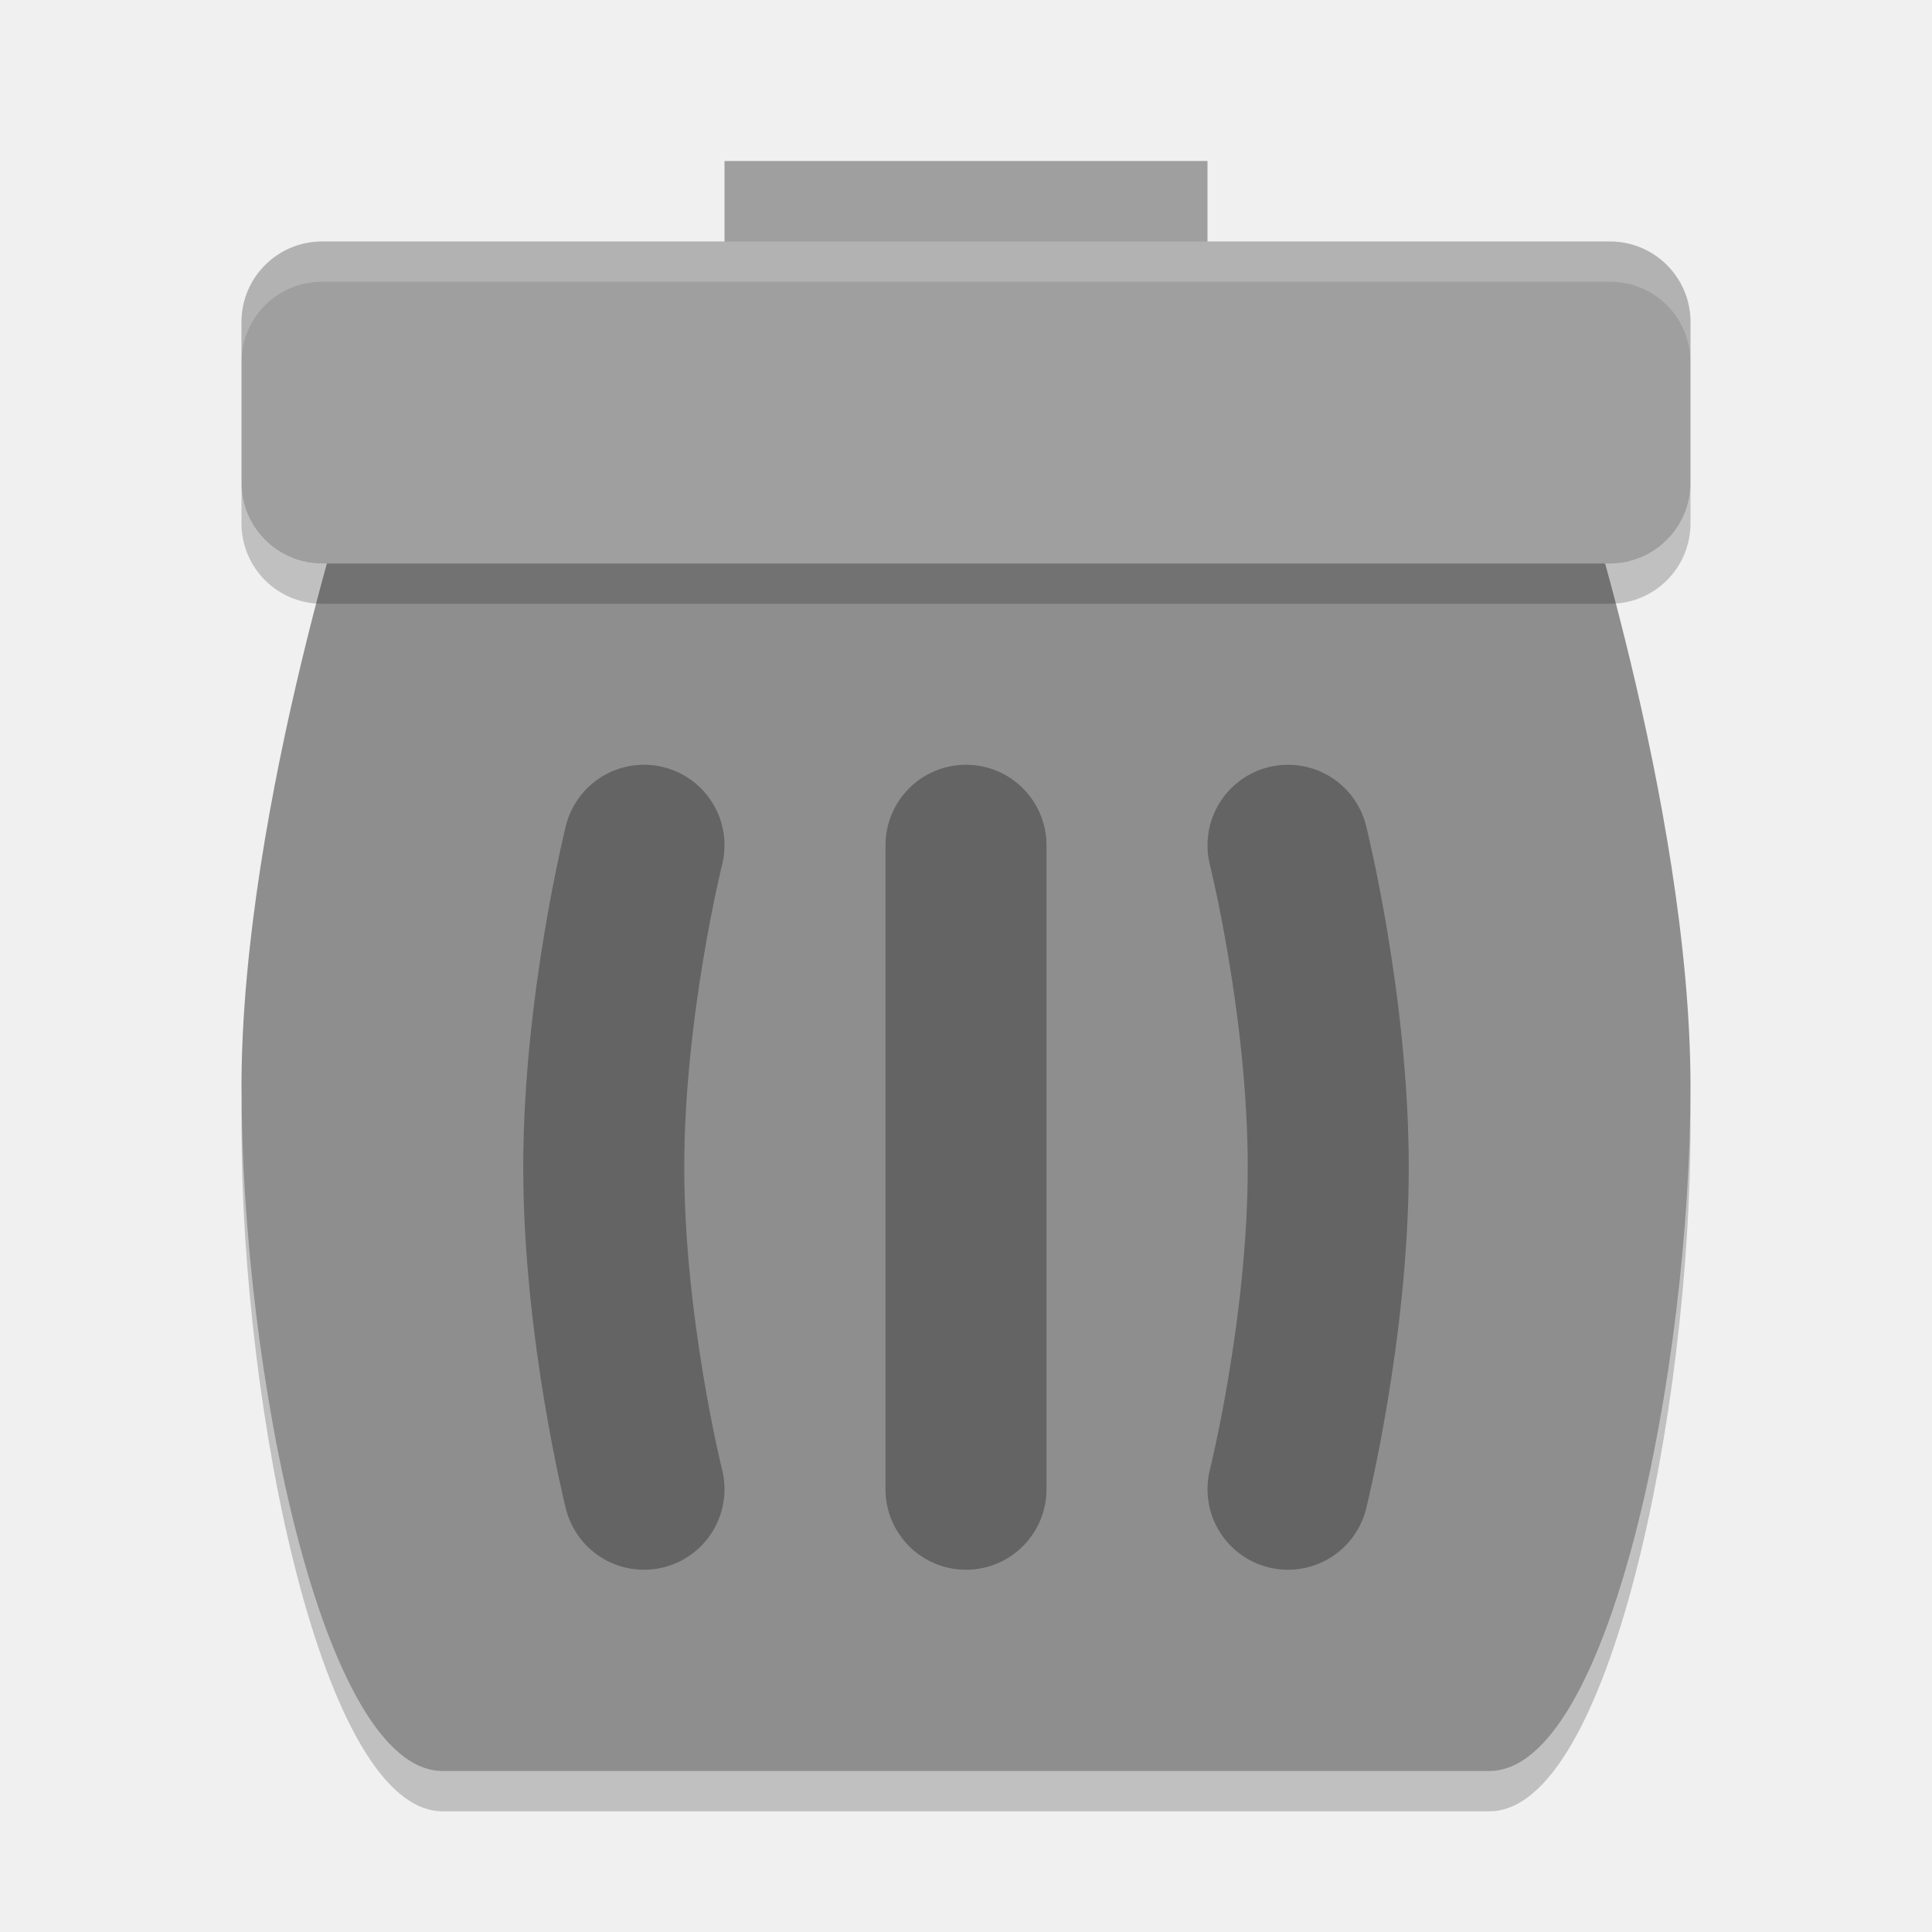
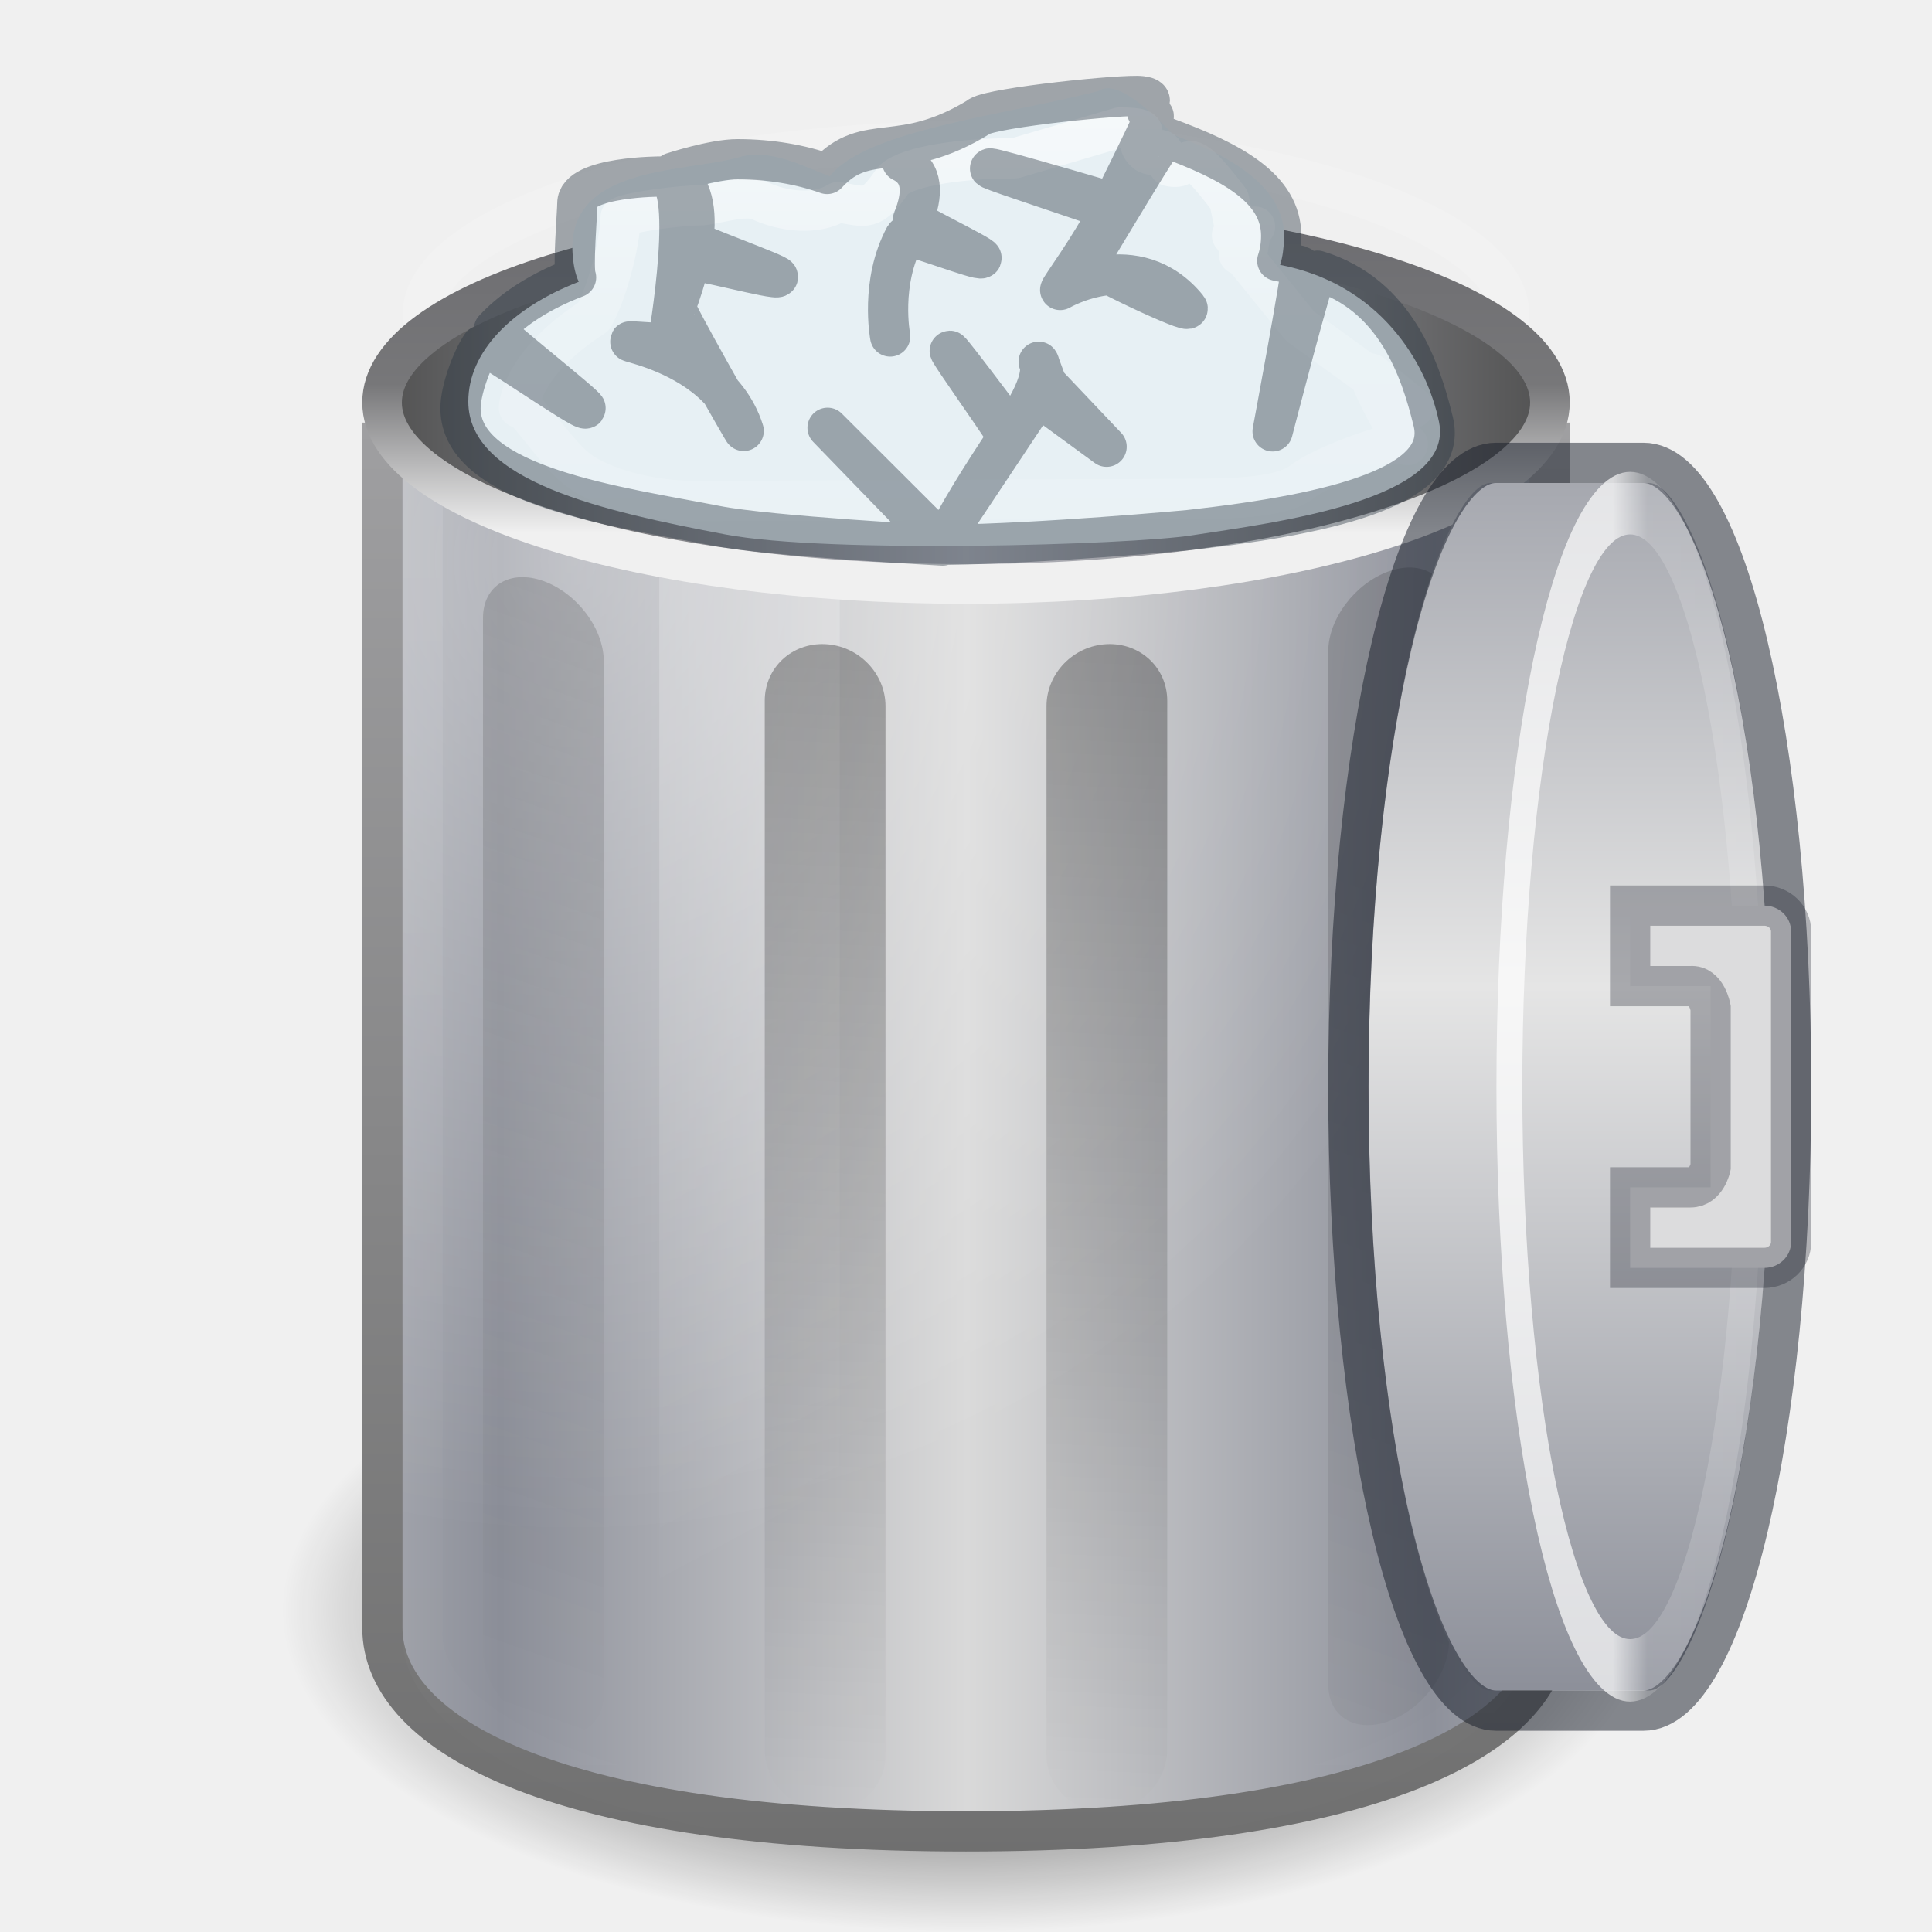
- <svg xmlns="http://www.w3.org/2000/svg" width="24" height="24" version="1" id="svg46">
-   <defs id="defs50" />
-   <path style="opacity:0.2;stroke-width:0.5" d="m 5.5,5 h 13 c 0.554,0 1,0.459 1,1.03 0,0 1.5,4.471 1.5,7.971 0,3.5 -1,8.5 -2.5,8.5 H 5.5 C 4,22.5 3,17.5 3,14 3,10.5 4.5,6.029 4.5,6.029 4.605,5.469 4.946,5 5.5,5 Z" id="path28" />
-   <rect style="fill:#9f9f9f;stroke-width:0.5" width="6" height="2" x="9" y="2" id="rect30" />
-   <path style="fill:#8e8e8e;stroke-width:0.5" d="m 5.5,4.5 h 13 c 0.554,0 1,0.459 1,1.03 C 19.5,5.529 21,10 21,13.5 21,17 20,22 18.5,22 H 5.5 C 4,22 3,17 3,13.5 3,10 4.5,5.529 4.5,5.529 4.605,4.969 4.946,4.5 5.5,4.5 Z" id="path32" />
-   <path style="opacity:0.3;fill:none;stroke:#000000;stroke-width:2;stroke-linecap:round" d="m 8,10.5 c 0,0 -0.5,2 -0.5,4 0,2 0.5,4 0.5,4" id="path34" />
-   <rect style="fill:#9f9f9f;stroke-width:0.5" width="18" height="4" x="3" y="3" rx="1" ry="1" id="rect36" />
-   <path style="opacity:0.3;fill:none;stroke:#000000;stroke-width:2;stroke-linecap:round" d="m 12,10.5 v 8" id="path38" />
-   <path style="opacity:0.2;fill:#ffffff;stroke-width:0.5" d="M 4,3 C 3.446,3 3,3.446 3,4 v 0.5 c 0,-0.554 0.446,-1 1,-1 h 16 c 0.554,0 1,0.446 1,1 V 4 C 21,3.446 20.554,3 20,3 Z" id="path40" />
-   <path style="opacity:0.2;stroke-width:0.5" d="m 3,6 v 0.5 c 0,0.554 0.446,1 1,1 h 16 c 0.554,0 1,-0.446 1,-1 V 6 c 0,0.554 -0.446,1 -1,1 H 4 C 3.446,7 3,6.554 3,6 Z" id="path42" />
-   <path style="opacity:0.3;fill:none;stroke:#000000;stroke-width:2;stroke-linecap:round" d="m 16,10.5 c 0,0 0.5,2 0.5,4 0,2 -0.5,4 -0.5,4" id="path44" />
+ <svg xmlns="http://www.w3.org/2000/svg" xmlns:xlink="http://www.w3.org/1999/xlink" version="1.0" width="48" height="48" id="svg3695">
+   <defs id="defs3697">
+     <linearGradient id="linearGradient5060">
+       <stop id="stop5062" style="stop-color:#000000;stop-opacity:1" offset="0" />
+       <stop id="stop5064" style="stop-color:#000000;stop-opacity:0" offset="1" />
+     </linearGradient>
+     <radialGradient cx="62.712" cy="108.025" r="47.383" fx="62.712" fy="108.025" id="radialGradient3269" xlink:href="#linearGradient5060" gradientUnits="userSpaceOnUse" gradientTransform="matrix(0.3587806,0,0,0.2110472,1.500001,15.20272)" />
+     <linearGradient id="linearGradient3384">
+       <stop id="stop3386" style="stop-color:#6e6e6e;stop-opacity:1" offset="0" />
+       <stop id="stop3388" style="stop-color:#9f9fa1;stop-opacity:1" offset="1" />
+     </linearGradient>
+     <linearGradient x1="31.048" y1="45" x2="31.048" y2="5.5" id="linearGradient3266" xlink:href="#linearGradient3384" gradientUnits="userSpaceOnUse" gradientTransform="translate(0,2)" />
+     <linearGradient id="linearGradient2793-2-0-403">
+       <stop id="stop4645" style="stop-color:#8d909a;stop-opacity:1" offset="0" />
+       <stop id="stop4647" style="stop-color:#d9d9d9;stop-opacity:1" offset="1" />
+     </linearGradient>
+     <linearGradient x1="11.931" y1="26.411" x2="21.515" y2="26.411" id="linearGradient3264" xlink:href="#linearGradient2793-2-0-403" gradientUnits="userSpaceOnUse" gradientTransform="matrix(1.208348,0,0,1.519879,-1.979478,-15.05509)" spreadMethod="reflect" />
+     <radialGradient cx="19.308" cy="21.029" r="14.5" fx="19.308" fy="21.029" id="radialGradient3258" xlink:href="#linearGradient3254-8-457" gradientUnits="userSpaceOnUse" gradientTransform="matrix(0,1.679283,-1.645475,0,48.82318,-18.49609)" spreadMethod="pad" />
+     <linearGradient id="linearGradient3355-273">
+       <stop id="stop4657" style="stop-color:#f0f0f0;stop-opacity:1" offset="0" />
+       <stop id="stop3619" style="stop-color:#777779;stop-opacity:1" offset="0.45" />
+       <stop id="stop4659" style="stop-color:#6c6c70;stop-opacity:1" offset="1" />
+     </linearGradient>
+     <linearGradient x1="24" y1="9.373" x2="24" y2="2.097" id="linearGradient3255" xlink:href="#linearGradient3355-273" gradientUnits="userSpaceOnUse" gradientTransform="matrix(1.159866,0,0,1.374246,-3.836754,-0.9326014)" />
+     <linearGradient id="linearGradient3320">
+       <stop id="stop3323" style="stop-color:#4e4e4e;stop-opacity:1" offset="0" />
+       <stop id="stop3325" style="stop-color:#b9bac2;stop-opacity:1" offset="1" />
+     </linearGradient>
+     <linearGradient x1="9" y1="8" x2="24" y2="8" id="linearGradient3253" xlink:href="#linearGradient3320" gradientUnits="userSpaceOnUse" spreadMethod="reflect" />
+     <linearGradient id="linearGradient3627">
+       <stop id="stop3629" style="stop-color:#000000;stop-opacity:0" offset="0" />
+       <stop id="stop3190" style="stop-color:#000000;stop-opacity:0" offset="0.5" />
+       <stop id="stop3631" style="stop-color:#000000;stop-opacity:1" offset="1" />
+     </linearGradient>
+     <radialGradient cx="24" cy="7.792" r="14.508" fx="24" fy="7.792" id="radialGradient3250" xlink:href="#linearGradient3627" gradientUnits="userSpaceOnUse" gradientTransform="matrix(-3.2042761e-8,0.6892888,-3.157483,0,48.6031,-13.54293)" spreadMethod="pad" />
+     <linearGradient id="linearGradient3254-8-457">
+       <stop id="stop4669" style="stop-color:#ffffff;stop-opacity:1" offset="0" />
+       <stop id="stop4671" style="stop-color:#ffffff;stop-opacity:0" offset="1" />
+     </linearGradient>
+     <linearGradient x1="23.5" y1="10.996" x2="23.5" y2="39.851" id="linearGradient3247" xlink:href="#linearGradient3254-8-457" gradientUnits="userSpaceOnUse" gradientTransform="matrix(1.222797,0,0,1.945898,-4.735753,-31.36297)" />
+     <linearGradient id="linearGradient3254-3-182">
+       <stop id="stop4663" style="stop-color:#ffffff;stop-opacity:1" offset="0" />
+       <stop id="stop4665" style="stop-color:#ffffff;stop-opacity:0" offset="1" />
+     </linearGradient>
+     <linearGradient x1="12.25" y1="20.231" x2="17.125" y2="34.174" id="linearGradient3261" xlink:href="#linearGradient3254-3-182" gradientUnits="userSpaceOnUse" gradientTransform="matrix(0.8965013,0,0,1.365896,4.725182,-8.808688)" />
+     <linearGradient x1="24" y1="13.506" x2="24" y2="43" id="linearGradient3389" xlink:href="#linearGradient3205" gradientUnits="userSpaceOnUse" gradientTransform="matrix(1,0.3684052,0,1,0,-4.97347)" />
+     <linearGradient id="linearGradient3205">
+       <stop id="stop3207" style="stop-color:#000000;stop-opacity:1" offset="0" />
+       <stop id="stop3209" style="stop-color:#000000;stop-opacity:0" offset="1" />
+     </linearGradient>
+     <linearGradient x1="24" y1="15.502" x2="24" y2="45" id="linearGradient3373" xlink:href="#linearGradient3205" gradientUnits="userSpaceOnUse" gradientTransform="matrix(1,0.04605065,0,1,0,-0.9440383)" />
+     <linearGradient id="linearGradient4404-5-5-1">
+       <stop id="stop4406-9-1-0" style="stop-color:#ffffff;stop-opacity:1" offset="0" />
+       <stop id="stop4408-7-4-4" style="stop-color:#ffffff;stop-opacity:0.235" offset="0.091" />
+       <stop id="stop4410-6-4-0" style="stop-color:#ffffff;stop-opacity:0.157" offset="0.818" />
+       <stop id="stop4412-1-5-5" style="stop-color:#ffffff;stop-opacity:0.392" offset="1" />
+     </linearGradient>
+     <linearGradient xlink:href="#linearGradient4238-0" id="linearGradient3081" gradientUnits="userSpaceOnUse" gradientTransform="matrix(0.4575482,0,0,0.4729844,-1.837284,-3.65587)" spreadMethod="reflect" x1="34.613" y1="26.411" x2="19.314" y2="26.411" />
+     <linearGradient id="linearGradient4238-0">
+       <stop offset="0" style="stop-color:#8d909a;stop-opacity:1" id="stop4240-2" />
+       <stop offset="1" style="stop-color:#e5e5e5;stop-opacity:1" id="stop4242-27" />
+     </linearGradient>
+     <linearGradient xlink:href="#linearGradient3205" id="linearGradient3069" gradientUnits="userSpaceOnUse" gradientTransform="matrix(1,0.04527436,0,0.9831426,0,-0.1695143)" x1="24" y1="15.502" x2="24" y2="45" />
+     <linearGradient xlink:href="#linearGradient3205" id="linearGradient3072" gradientUnits="userSpaceOnUse" gradientTransform="matrix(1,0.3568353,0,0.9685945,0,-3.463711)" x1="24" y1="13.506" x2="24" y2="43" />
+     <linearGradient xlink:href="#linearGradient3254-3-182" id="linearGradient3075" gradientUnits="userSpaceOnUse" gradientTransform="matrix(0.8965013,0,0,1.365896,4.725182,-8.808688)" x1="12.25" y1="20.231" x2="17.125" y2="34.174" />
+     <linearGradient xlink:href="#linearGradient3254-8-457" id="linearGradient3078" gradientUnits="userSpaceOnUse" gradientTransform="matrix(1.222797,0,0,1.945898,-4.735753,-31.36297)" x1="23.5" y1="10.996" x2="23.5" y2="39.851" />
+     <radialGradient xlink:href="#linearGradient3254-8-457" id="radialGradient3089" gradientUnits="userSpaceOnUse" gradientTransform="matrix(0,1.679283,-1.645475,0,48.82318,-18.49609)" spreadMethod="pad" cx="19.308" cy="21.029" fx="19.308" fy="21.029" r="14.5" />
+     <linearGradient xlink:href="#linearGradient2793-2-0-403" id="linearGradient3092" gradientUnits="userSpaceOnUse" gradientTransform="matrix(1.208348,0,0,1.398289,-1.979478,-10.21069)" spreadMethod="reflect" x1="11.931" y1="26.411" x2="21.515" y2="26.411" />
+     <linearGradient xlink:href="#linearGradient3384" id="linearGradient3094" gradientUnits="userSpaceOnUse" gradientTransform="matrix(1,0,0,0.92,0,5.48)" x1="31.048" y1="45" x2="31.048" y2="5.5" />
+     <radialGradient xlink:href="#linearGradient5060" id="radialGradient3097" gradientUnits="userSpaceOnUse" gradientTransform="matrix(0.3587806,0,0,0.1688378,1.500001,21.76218)" cx="62.712" cy="108.025" fx="62.712" fy="108.025" r="47.383" />
+     <linearGradient xlink:href="#linearGradient4238-0" id="linearGradient3222" gradientUnits="userSpaceOnUse" gradientTransform="matrix(0.4575482,0,0,0.4729844,-1.837284,-3.65587)" spreadMethod="reflect" x1="34.613" y1="26.411" x2="19.314" y2="26.411" />
+     <linearGradient xlink:href="#linearGradient4404-5-5-1" id="linearGradient3224" gradientUnits="userSpaceOnUse" gradientTransform="matrix(0.7297297,0,0,0.7297297,3.516668,-7.091394)" x1="32.181" y1="13.829" x2="32.181" y2="28.903" />
+     <linearGradient xlink:href="#linearGradient3320-4" id="linearGradient3160" gradientUnits="userSpaceOnUse" spreadMethod="reflect" x1="9" y1="8" x2="24" y2="8" gradientTransform="translate(0,-18)" />
+     <linearGradient id="linearGradient3320-4">
+       <stop id="stop3323-3" style="stop-color:#4e4e4e;stop-opacity:1" offset="0" />
+       <stop id="stop3325-1" style="stop-color:#b9bac2;stop-opacity:1" offset="1" />
+     </linearGradient>
+     <linearGradient xlink:href="#linearGradient3355-273-2" id="linearGradient3162" gradientUnits="userSpaceOnUse" gradientTransform="matrix(1.159866,0,0,1.374246,-3.836754,-18.9326)" x1="24" y1="9.373" x2="24" y2="2.097" />
+     <linearGradient id="linearGradient3355-273-2">
+       <stop id="stop4657-4" style="stop-color:#f0f0f0;stop-opacity:1" offset="0" />
+       <stop id="stop3619-1" style="stop-color:#777779;stop-opacity:1" offset="0.45" />
+       <stop id="stop4659-7" style="stop-color:#6c6c70;stop-opacity:1" offset="1" />
+     </linearGradient>
+     <linearGradient y2="8" x2="24" y1="8" x1="9" spreadMethod="reflect" gradientUnits="userSpaceOnUse" id="linearGradient3195" xlink:href="#linearGradient3320-4" gradientTransform="matrix(1,0,0,0.8184477,0,3.452418)" />
+     <linearGradient y2="2.097" x2="24" y1="9.373" x1="24" gradientTransform="matrix(1.159866,0,0,1.124749,-3.836755,2.689133)" gradientUnits="userSpaceOnUse" id="linearGradient3197" xlink:href="#linearGradient3355-273-2" />
+     <linearGradient xlink:href="#linearGradient4017-8" id="linearGradient3038" gradientUnits="userSpaceOnUse" gradientTransform="matrix(0.8085518,0,0,0.6248104,10.12146,-1.509423)" x1="20.154" y1="3.022" x2="20.154" y2="26.667" />
+     <linearGradient id="linearGradient4017-8">
+       <stop id="stop4019-8" style="stop-color:#ffffff;stop-opacity:1" offset="0" />
+       <stop id="stop4021-9" style="stop-color:#ffffff;stop-opacity:0.235" offset="0.496" />
+       <stop id="stop4023-0" style="stop-color:#ffffff;stop-opacity:0.157" offset="0.88" />
+       <stop id="stop4025-2" style="stop-color:#ffffff;stop-opacity:0.392" offset="1" />
+     </linearGradient>
+   </defs>
+   <path style="fill:url(#radialGradient3097);fill-opacity:1;fill-rule:evenodd;stroke:none;stroke-width:1.055;marker:none;visibility:visible;display:inline;overflow:visible" id="path12941" d="M 41,40.001 C 40.999,44.419 33.388,48 24,48 14.612,48 7.001,44.419 7,40.001 6.999,35.582 14.61,32 24,32 c 9.39,0 17.001,3.582 17,8.001 z" />
+   <path style="fill:url(#linearGradient3092);fill-opacity:1;fill-rule:nonzero;stroke:url(#linearGradient3094);stroke-width:1;stroke-opacity:1;marker:none;visibility:visible;display:inline;overflow:visible" id="path2230" d="m 9.5,11 0,29.44 c 0,2.701 4.408,5.06 14.5,5.06 10.092,0 14.5,-2.359 14.5,-5.06 l 0,-29.44 z" />
+   <path style="opacity:0.4;fill:url(#radialGradient3089);fill-opacity:1;fill-rule:nonzero;stroke:none;stroke-width:1;marker:none;visibility:visible;display:inline;overflow:visible" id="path3212" d="m 10,9 0,31 c 0,2.822 6.272,6 14,6 C 31.728,46 38,42.822 38,40 L 38,9 C 38,9 10,9 10,9 z" />
+   <path style="opacity:0.15;fill:none;stroke:url(#linearGradient3078);stroke-width:1;stroke-linecap:round;stroke-linejoin:round;stroke-miterlimit:4;stroke-opacity:1;stroke-dasharray:none;stroke-dashoffset:0;marker:none;visibility:visible;display:inline;overflow:visible" id="path2206" d="m 10.5,7.811 c 0,2.224 0,30.597 0,32.825 0,2.685 6.075,4.865 13.5,4.865 7.425,0 13.5,-2.179 13.5,-4.865 0,-2.061 0,-30.764 0,-32.825 0,-2.244 -6.079,-4.347 -13.5,-4.31 C 16.579,3.537 10.5,5.577 10.5,7.811 z" />
+   <path style="opacity:0.2;fill:url(#linearGradient3075);fill-opacity:1;fill-rule:nonzero;stroke:none;stroke-width:1;marker:none;visibility:visible;display:inline;overflow:visible" id="rect3244" d="m 16.38,12.177 4.483,0.868 0,33.208 -4.483,-1.11 0,-32.967 0,0 z" />
+   <path style="fill:url(#linearGradient3195);fill-opacity:1;fill-rule:nonzero;stroke:url(#linearGradient3197);stroke-width:0.984;stroke-linecap:round;stroke-linejoin:round;stroke-miterlimit:4;stroke-opacity:1;stroke-dasharray:none;stroke-dashoffset:0;marker:none;visibility:visible;display:inline;overflow:visible" id="path3164" d="m 38.508,10 c 0,2.49 -6.495,4.508 -14.508,4.508 C 15.988,14.508 9.492,12.49 9.492,10 9.492,7.51 15.988,5.492 24,5.492 c 8.012,0 14.508,2.018 14.508,4.508 l 0,0 z" />
+   <path style="opacity:0.15;fill:url(#linearGradient3072);fill-opacity:1;fill-rule:nonzero;stroke:none;stroke-width:1;marker:none;visibility:visible;display:inline;overflow:visible;enable-background:accumulate" id="path3287" d="m 13.5,14.435 c 0.831,0.297 1.5,1.183 1.5,1.988 l 0,25.662 C 15,42.89 14.331,43.3 13.5,43.003 12.669,42.707 12,41.82 12,41.015 l 0,-25.662 c 0,-0.805 0.669,-1.214 1.5,-0.918 z m 21,-0.239 c -0.831,0.297 -1.5,1.183 -1.5,1.988 l 0,25.662 c 0,0.805 0.669,1.214 1.5,0.918 0.831,-0.297 1.5,-1.183 1.5,-1.988 l 0,-25.662 c 0,-0.805 -0.669,-1.214 -1.5,-0.918 z" />
+   <path style="opacity:0.3;fill:url(#linearGradient3069);fill-opacity:1;fill-rule:nonzero;stroke:none;stroke-width:1;marker:none;visibility:visible;display:inline;overflow:visible;enable-background:accumulate" id="path3293" d="m 20.5,16.003 c 0.831,0.038 1.5,0.726 1.5,1.543 l 0,26.047 c 0,0.817 -0.669,1.444 -1.5,1.407 C 19.669,44.962 19,44.274 19,43.457 l 0,-26.047 c 0,-0.817 0.669,-1.444 1.5,-1.407 z m 7,0 c -0.831,0.038 -1.5,0.726 -1.5,1.543 l 0,26.047 c 0,0.817 0.669,1.444 1.5,1.407 0.831,-0.038 1.5,-0.726 1.5,-1.543 l 0,-26.047 c 0,-0.817 -0.669,-1.444 -1.5,-1.407 z" />
+   <g id="g3215" transform="matrix(0,1,-1,0,49,3)">
+     <path transform="matrix(2.487047,0,0,1.975309,4.103629,2.098765)" d="m 8,1.469 c -1.757,0 -3.354,0.22 -4.469,0.562 -0.557,0.171 -0.985,0.369 -1.25,0.562 C 2.016,2.787 1.969,2.923 1.969,3 l 0,2 c 0,0.077 0.047,0.213 0.312,0.406 0.265,0.193 0.693,0.391 1.25,0.562 1.114,0.343 2.712,0.562 4.469,0.562 1.757,0 3.354,-0.22 4.469,-0.562 0.557,-0.171 0.985,-0.369 1.25,-0.562 C 13.984,5.213 14.031,5.077 14.031,5 l 0,-2 c 0,-0.077 -0.047,-0.213 -0.312,-0.406 -0.265,-0.193 -0.693,-0.391 -1.25,-0.562 C 11.354,1.688 9.757,1.469 8,1.469 z" id="path5418" style="color:#000000;fill:url(#linearGradient3222);fill-opacity:1;fill-rule:nonzero;stroke:none;stroke-width:1.039;marker:none;visibility:visible;display:inline;overflow:visible;enable-background:accumulate" />
+     <path id="path5019-9" d="m 24,4.5 c -8.56,0 -15.5,1.642 -15.5,3.667 l 0,3.667 C 8.5,13.858 15.44,15.5 24,15.5 c 8.56,0 15.5,-1.642 15.5,-3.667 l 0,-3.667 C 39.5,6.142 32.56,4.5 24,4.5 z" style="opacity:0.5;color:#000000;fill:none;stroke:#161b28;stroke-width:1;stroke-linecap:butt;stroke-linejoin:miter;stroke-miterlimit:4;stroke-opacity:1;stroke-dasharray:none;stroke-dashoffset:0;marker:none;visibility:visible;display:inline;overflow:visible;enable-background:accumulate" />
+     <path transform="matrix(2.071429,0,0,-0.8571429,-29.85714,11.49985)" d="M 33,3.5 C 33,5.433 29.866,7 26,7 22.134,7 19,5.433 19,3.5 19,1.567 22.134,0 26,0 c 3.866,0 7,1.567 7,3.5 z" id="path4564-1-6" style="opacity:0.7;color:#000000;fill:none;stroke:url(#linearGradient3224);stroke-width:0.75;stroke-linecap:round;stroke-linejoin:round;stroke-miterlimit:4;stroke-opacity:1;stroke-dasharray:none;stroke-dashoffset:0;marker:none;visibility:visible;display:inline;overflow:visible;enable-background:accumulate" />
+     <path id="rect4167-4" d="M 20.143,4.5 C 19.787,4.5 19.5,4.797 19.5,5.167 c 0,1.556 0,3.333 0,3.333 l 2,0 0,-2 5,0 0,2 2,0 0,-3.333 C 28.5,4.797 28.213,4.5 27.857,4.5 z" style="color:#000000;fill:#dcdcdd;fill-opacity:1;fill-rule:nonzero;stroke:none;stroke-width:1.019;marker:none;visibility:visible;display:inline;overflow:visible;enable-background:accumulate" />
+     <path id="rect4167" d="M 20.143,4.5 C 19.787,4.5 19.5,4.797 19.5,5.167 19.5,6.722 19.5,8.5 19.5,8.5 l 2,0 0,-1.5 C 21.464,6.604 22.04,6.5 22.04,6.5 l 3.955,0 c 0,0 0.505,0.104 0.505,0.5 l 0,1.5 2,0 0,-3.333 c 0,-0.369 -0.287,-0.667 -0.643,-0.667 z" style="opacity:0.3;color:#000000;fill:none;stroke:#161b28;stroke-width:1;stroke-linecap:butt;stroke-linejoin:miter;stroke-miterlimit:4;stroke-opacity:1;stroke-dasharray:none;stroke-dashoffset:0;marker:none;visibility:visible;display:inline;overflow:visible;enable-background:accumulate" />
+   </g>
+   <path style="color:#000000;fill:#e7f0f4;fill-opacity:1;fill-rule:nonzero;stroke:none;stroke-width:1;marker:none;visibility:visible;display:inline;overflow:visible;enable-background:accumulate" id="rect4519" d="M 27.298,2.26 C 24.934,2.87 21.532,3.224 20.615,4.38 19.972,4.145 19.152,3.677 18.365,3.905 c -1.355,0.392 -4.36,0.185 -4.132,2.49 0.021,0.209 0.058,0.413 0.146,0.606 -1.658,0.642 -2.744,1.735 -2.744,2.975 0,1.984 3.353,2.725 6.388,3.302 2.542,0.483 10.049,0.259 11.57,0.025 2.083,-0.32 6.559,-0.875 6.159,-2.819 C 35.448,9.002 34.277,7.056 31.804,6.581 31.871,6.375 31.892,6.164 31.901,5.947 31.977,4.162 29.252,3.453 29.13,3.326 28.451,2.624 27.708,1.982 27.298,2.26 z" />
+   <path style="opacity:0.8;color:#000000;fill:none;stroke:url(#linearGradient3038);stroke-width:1;stroke-linecap:round;stroke-linejoin:round;stroke-miterlimit:4;stroke-opacity:1;stroke-dasharray:none;stroke-dashoffset:0;marker:none;visibility:visible;display:inline;overflow:visible;enable-background:accumulate" id="path5952" d="m 25.219,3.931 c -1.554,0 -2.84,0.255 -3.058,0.588 -0.509,0.726 -0.613,0.635 -1.339,0.501 -0.54,0.341 -1.38,0.233 -1.942,-0.033 -0.358,-0.18 -1.178,0.116 -1.501,0.116 -0.469,0 -1.713,0.158 -1.959,0.29 -0.019,0.694 -0.357,1.937 -0.674,2.476 -1.821,1.167 -1.854,2.262 -1.854,2.262 0,-0.29 0.873,1.079 1.452,1.529 0.578,0.45 1.779,0.793 2.971,0.788 l 11.903,-0.051 c 1.192,-0.005 2.589,0.005 3.138,-0.432 0.549,-0.437 2.621,-1.157 2.621,-0.919 0,0.226 -1.221,-2.017 -0.886,-1.747 1.351,1.088 1.913,1.486 -1.79,-1.195 l -1.345,-1.659 0.087,-0.479 -0.087,0 -0.174,0.359 0.087,-0.359 -0.174,0 0.487,-0.338 -0.574,0.218 0.087,0 0,-0.12 -0.159,-0.763 C 29.318,3.361 29.662,4.287 29.046,4.127 28.752,3.323 28.898,4.02 28.488,3.803 27.981,3.404 28.923,3.168 27.812,3.168 z" />
+   <path style="opacity:0.4;color:#000000;fill:none;stroke:#25323f;stroke-width:1;stroke-linecap:round;stroke-linejoin:round;stroke-miterlimit:4;stroke-opacity:1;stroke-dasharray:none;stroke-dashoffset:0;marker:none;visibility:visible;display:inline;overflow:visible;enable-background:accumulate" id="path5956" d="m 22.412,4.018 c 0.536,0.263 0.526,0.815 0.272,1.434 -0.023,0.057 1.731,0.903 1.703,0.962 -0.038,0.081 -1.859,-0.625 -1.904,-0.543 -0.623,1.149 -0.367,2.489 -0.367,2.489 m 2.218,-5.463 c -1.97,1.214 -2.791,0.34 -3.785,1.425 -0.644,-0.231 -1.406,-0.366 -2.225,-0.366 -0.601,0 -1.614,0.333 -1.614,0.333 0.517,0.308 0.605,0.977 0.514,1.691 -0.009,0.071 2.116,0.828 2.104,0.899 -0.017,0.098 -2.172,-0.491 -2.194,-0.394 -0.092,0.411 -0.224,0.812 -0.348,1.144 -0.03,0.081 1.715,3.15 1.691,3.076 -0.755,-2.383 -4.557,-2.299 -1.887,-2.172 0,0 0.748,-4.288 -0.153,-4.148 0,0 -2.093,-0.005 -2.093,0.667 0,0.206 -0.12,1.651 -0.032,1.841 -0.507,0.193 -0.961,0.427 -1.346,0.694 -0.265,0.184 -0.498,0.383 -0.694,0.595 -0.044,0.047 2.318,1.917 2.278,1.966 -0.069,0.084 -2.536,-1.652 -2.593,-1.565 -0.251,0.383 -0.516,1.128 -0.516,1.561 0,1.948 3.986,2.453 6.355,2.919 1.314,0.259 5.623,0.491 5.623,0.491 0.336,-0.716 0.977,-1.738 1.612,-2.691 0.034,-0.051 -3.313,-4.703 0.102,-0.152 0.038,0.051 0.071,-0.105 0.106,-0.157 0.825,-1.221 0.566,-1.566 0.566,-1.566 l 0.2,0.542 1.488,1.569 -1.703,-1.246 -2.435,3.66 -2.794,-2.884 2.914,2.907 c 2.423,-0.029 6.034,-0.363 6.074,-0.368 3.708,-0.413 6.441,-1.126 6.06,-2.693 -0.316,-1.3 -0.935,-3.156 -2.877,-3.75 -0.079,-0.024 -1.114,3.992 -1.114,3.992 0,0 0.764,-4.092 0.707,-4.106 -0.192,-0.049 -0.389,-0.093 -0.591,-0.131 0.067,-0.202 0.097,-0.41 0.097,-0.623 0,-1.184 -1.236,-1.845 -2.874,-2.446 -0.052,-0.019 -1.283,2.039 -1.909,3.079 -0.064,0.107 2.62,1.37 2.452,1.162 -1.266,-1.56 -3.16,-0.448 -3.16,-0.448 -0.021,-0.032 0.768,-1.079 1.21,-1.975 0.032,-0.064 -6.724,-2.188 0.096,-0.194 0.04,0.012 0.037,-0.075 0.055,-0.112 0.501,-1.014 1.003,-2.03 0.961,-2.043 -0.467,-0.14 0.223,-0.425 -0.308,-0.491 -0.419,-0.053 -3.652,0.276 -4.024,0.504 z" />
</svg>
